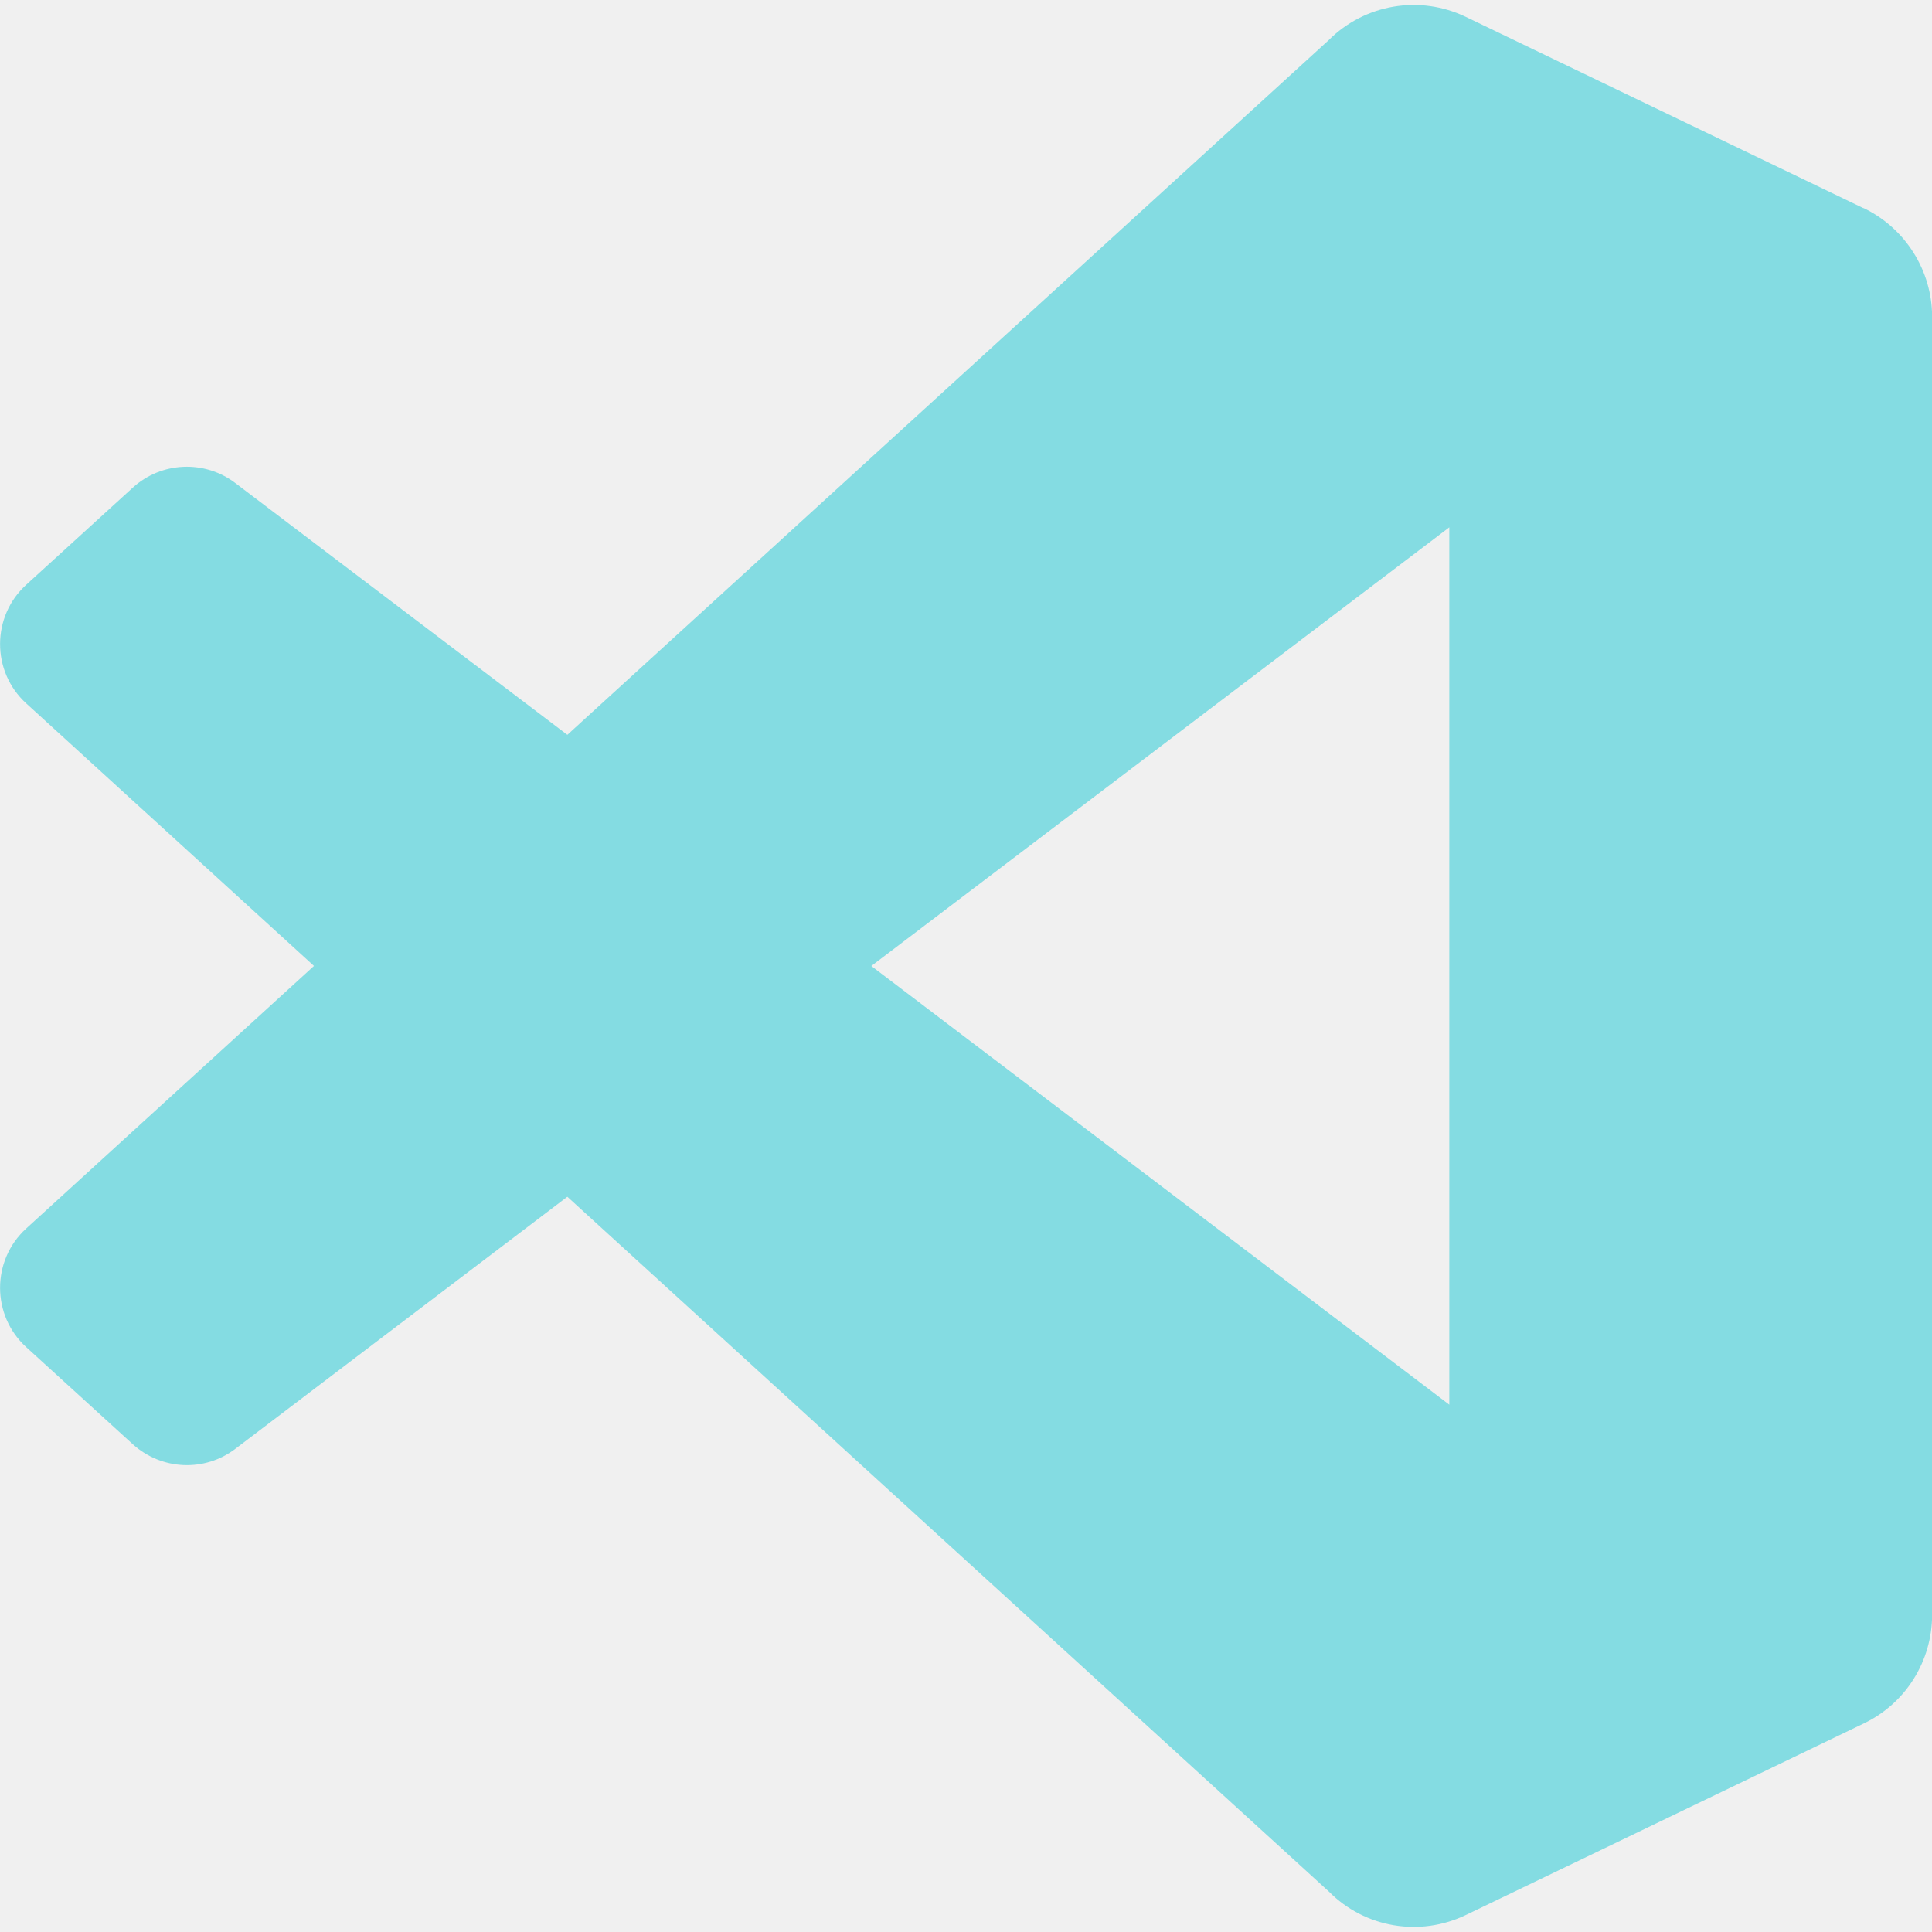
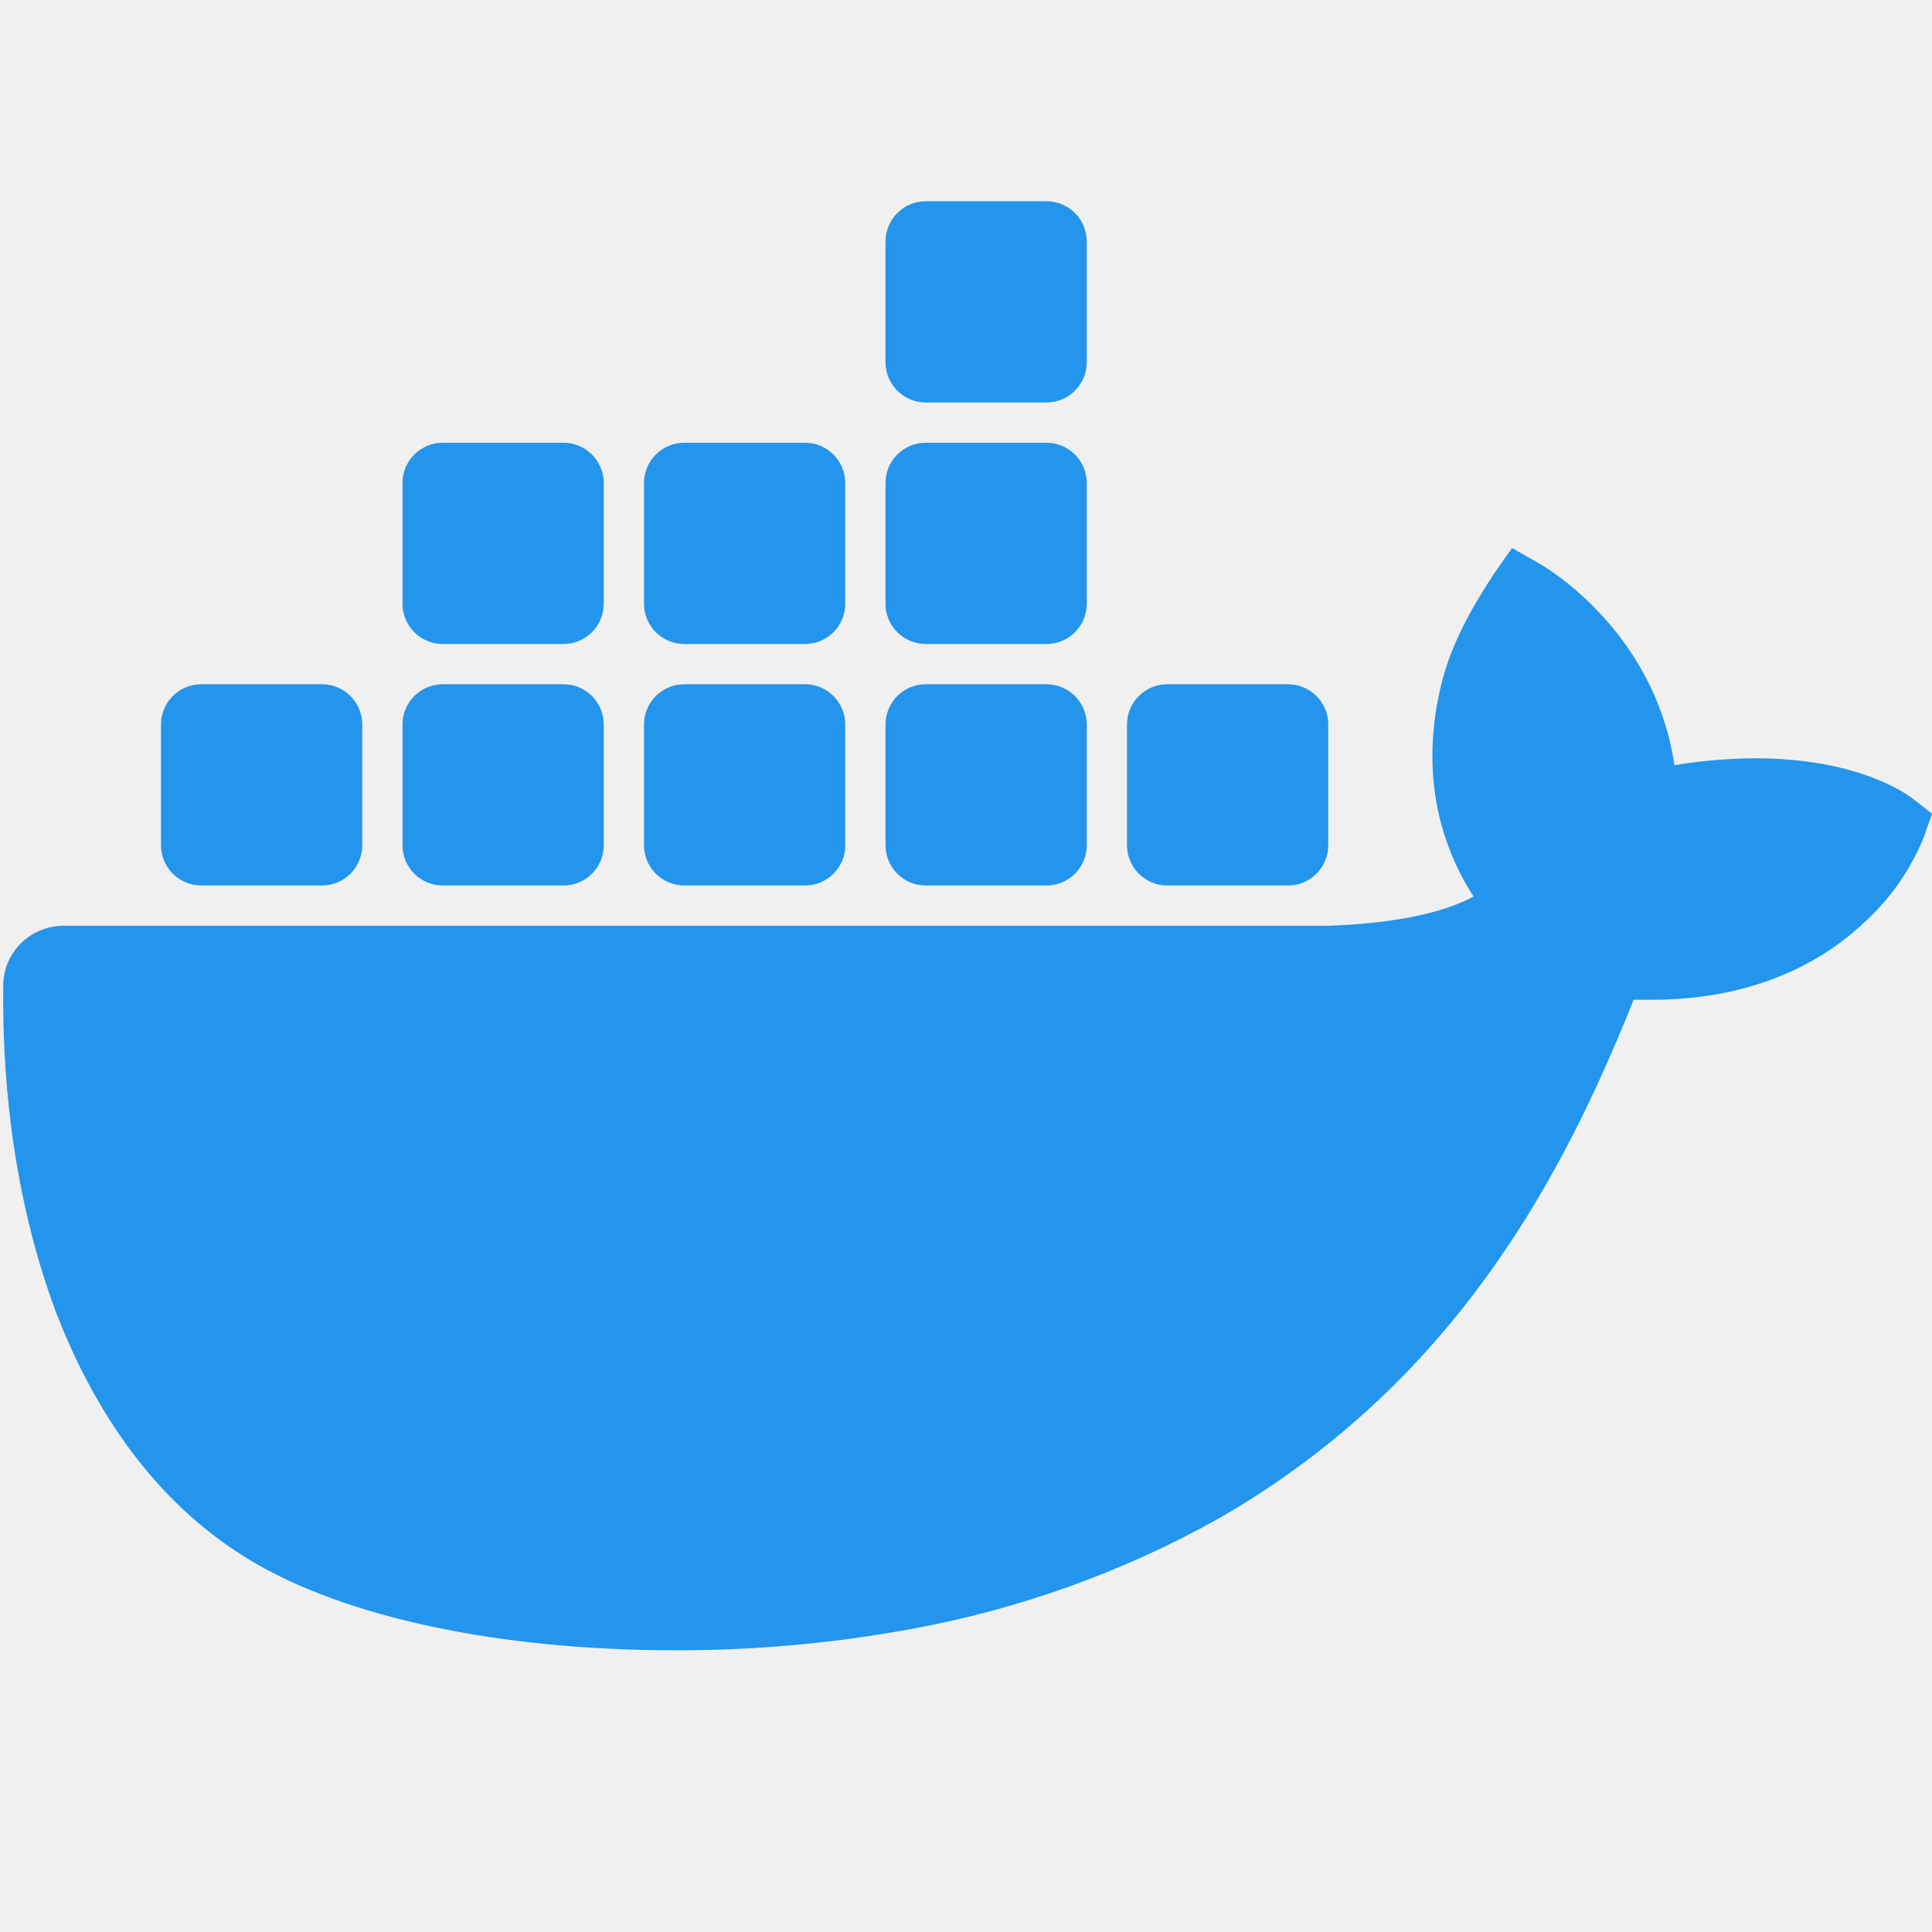
- <svg xmlns="http://www.w3.org/2000/svg" width="800" height="800" viewBox="0 0 800 800" fill="none">
-   <g clip-path="url(#clip0_49_2)">
-     <path d="M771.625 86.2L607.05 7.025C587.9 -2.225 565.125 1.675 550.15 16.65L234.925 304.275L97.55 200.1C84.8 190.325 66.825 191.125 54.975 201.925L10.975 242.025C-3.6 255.175 -3.6 278.1 10.85 291.25L130 399.975L10.85 508.7C-3.6 521.85 -3.6 544.775 10.975 557.925L54.975 598.025C66.95 608.825 84.8 609.625 97.55 599.85L234.925 495.55L550.3 783.3C565.15 798.275 587.925 802.175 607.075 792.925L771.8 713.625C789.125 705.3 800.05 687.85 800.05 668.575V131.2C800.05 112.05 788.975 94.475 771.675 86.15L771.625 86.2ZM600.125 581.65L360.8 400L600.125 218.35V581.65Z" fill="#84DCE2" />
-   </g>
-   <defs>
-     <clipPath id="clip0_49_2">
-       <rect width="800" height="800" fill="white" />
-     </clipPath>
-   </defs>
+ <svg xmlns="http://www.w3.org/2000/svg" viewBox="0 0 48 48" width="48px" height="48px">
+   <path fill="#2395ec" d="M47.527,19.847c-0.13-0.102-1.345-1.007-3.908-1.007c-0.677,0.003-1.352,0.06-2.019,0.171 c-0.496-3.354-3.219-4.93-3.345-5.003l-0.688-0.392l-0.453,0.644c-0.567,0.866-1.068,1.76-1.311,2.763 c-0.459,1.915-0.18,3.713,0.806,5.25C35.417,22.928,33.386,22.986,33,23H1.582c-0.826,0.001-1.496,0.66-1.501,1.474 c-0.037,2.733,0.353,5.553,1.306,8.119c1.089,2.818,2.71,4.894,4.818,6.164C8.567,40.184,12.405,41,16.756,41 c1.965,0.006,3.927-0.169,5.859-0.524c2.686-0.487,5.271-1.413,7.647-2.74c1.958-1.119,3.72-2.542,5.219-4.215 c2.505-2.798,3.997-5.913,5.107-8.682c0.149,0,0.298,0,0.442,0c2.743,0,4.429-1.083,5.359-1.99 c0.618-0.579,1.101-1.284,1.414-2.065L48,20.216L47.527,19.847z" />
+   <path fill="#2395ec" d="M8,22H5c-0.552,0-1-0.448-1-1v-3c0-0.552,0.448-1,1-1h3c0.552,0,1,0.448,1,1v3 C9,21.552,8.552,22,8,22z" />
+   <path fill="#2395ec" d="M14,22h-3c-0.552,0-1-0.448-1-1v-3c0-0.552,0.448-1,1-1h3c0.552,0,1,0.448,1,1v3 C15,21.552,14.552,22,14,22z" />
+   <path fill="#2395ec" d="M20,22h-3c-0.552,0-1-0.448-1-1v-3c0-0.552,0.448-1,1-1h3c0.552,0,1,0.448,1,1v3 C21,21.552,20.552,22,20,22z" />
+   <path fill="#2395ec" d="M26,22h-3c-0.552,0-1-0.448-1-1v-3c0-0.552,0.448-1,1-1h3c0.552,0,1,0.448,1,1v3 C27,21.552,26.552,22,26,22z" />
+   <path fill="#2395ec" d="M14,16h-3c-0.552,0-1-0.448-1-1v-3c0-0.552,0.448-1,1-1h3c0.552,0,1,0.448,1,1v3 C15,15.552,14.552,16,14,16z" />
+   <path fill="#2395ec" d="M20,16h-3c-0.552,0-1-0.448-1-1v-3c0-0.552,0.448-1,1-1h3c0.552,0,1,0.448,1,1v3 C21,15.552,20.552,16,20,16z" />
+   <path fill="#2395ec" d="M26,16h-3c-0.552,0-1-0.448-1-1v-3c0-0.552,0.448-1,1-1h3c0.552,0,1,0.448,1,1v3 C27,15.552,26.552,16,26,16z" />
+   <path fill="#2395ec" d="M26,10h-3c-0.552,0-1-0.448-1-1V6c0-0.552,0.448-1,1-1h3c0.552,0,1,0.448,1,1v3 C27,9.552,26.552,10,26,10z" />
+   <path fill="#2395ec" d="M32,22h-3c-0.552,0-1-0.448-1-1v-3c0-0.552,0.448-1,1-1h3c0.552,0,1,0.448,1,1v3 C33,21.552,32.552,22,32,22z" />
</svg>
